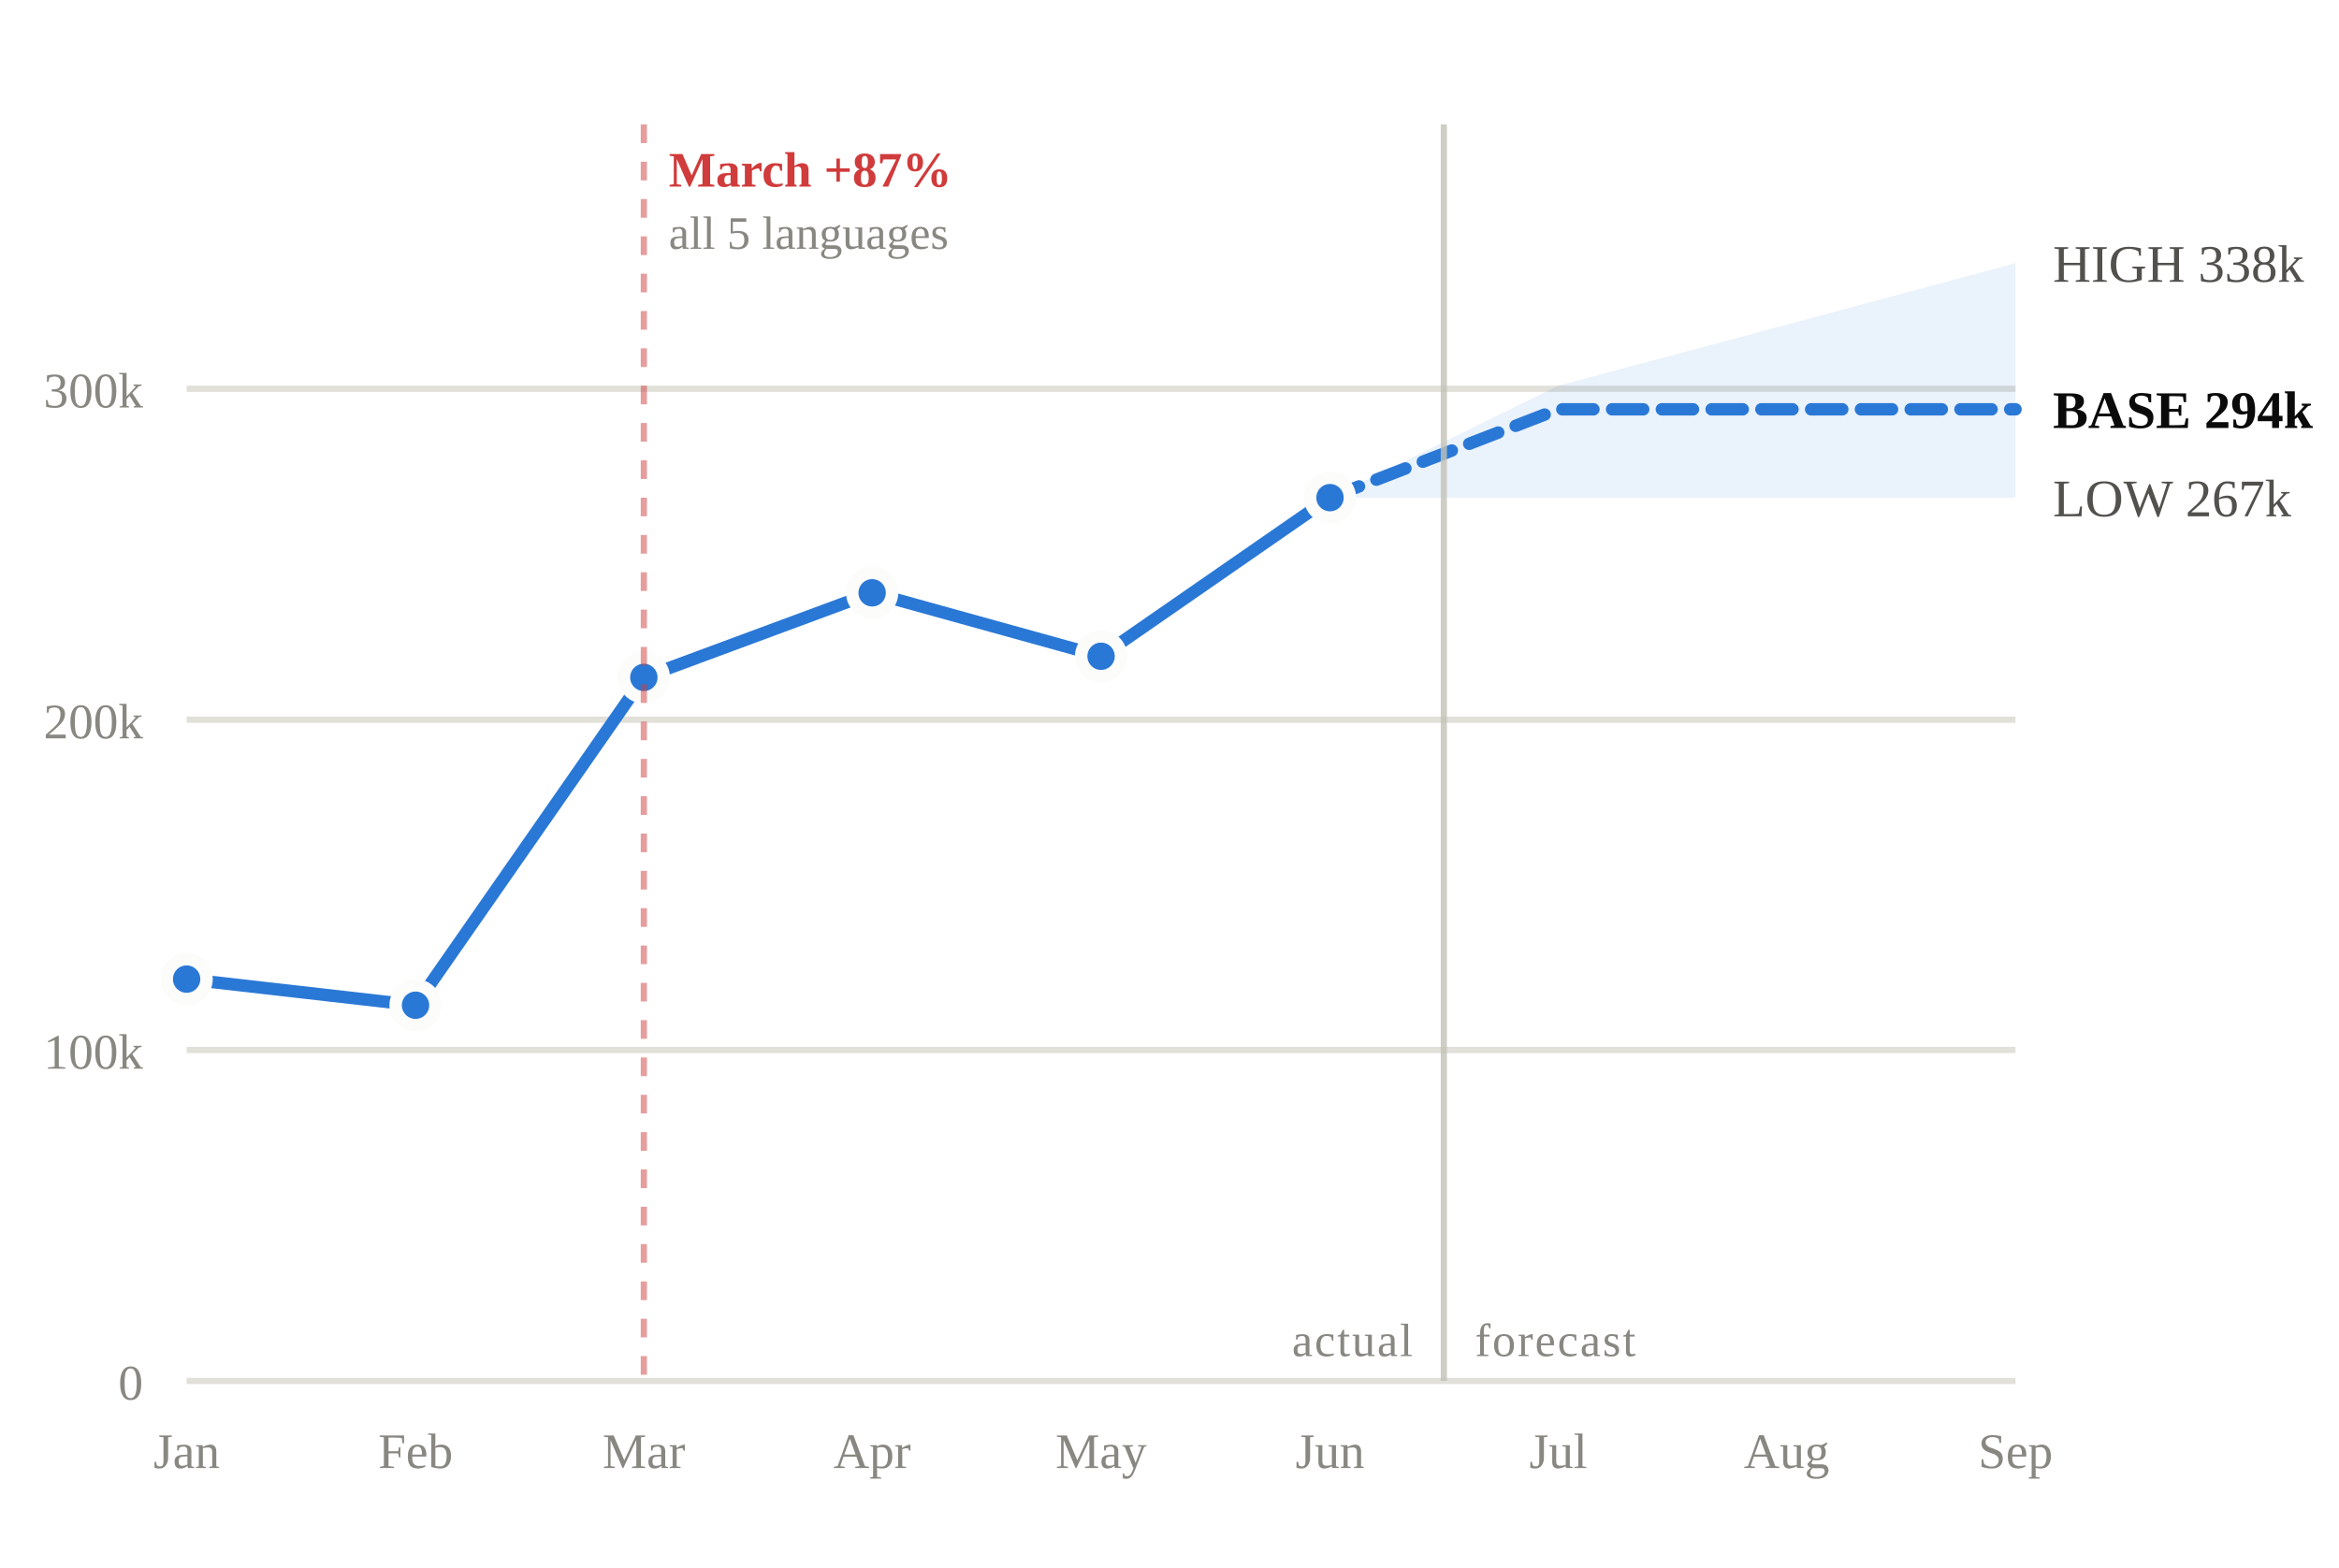
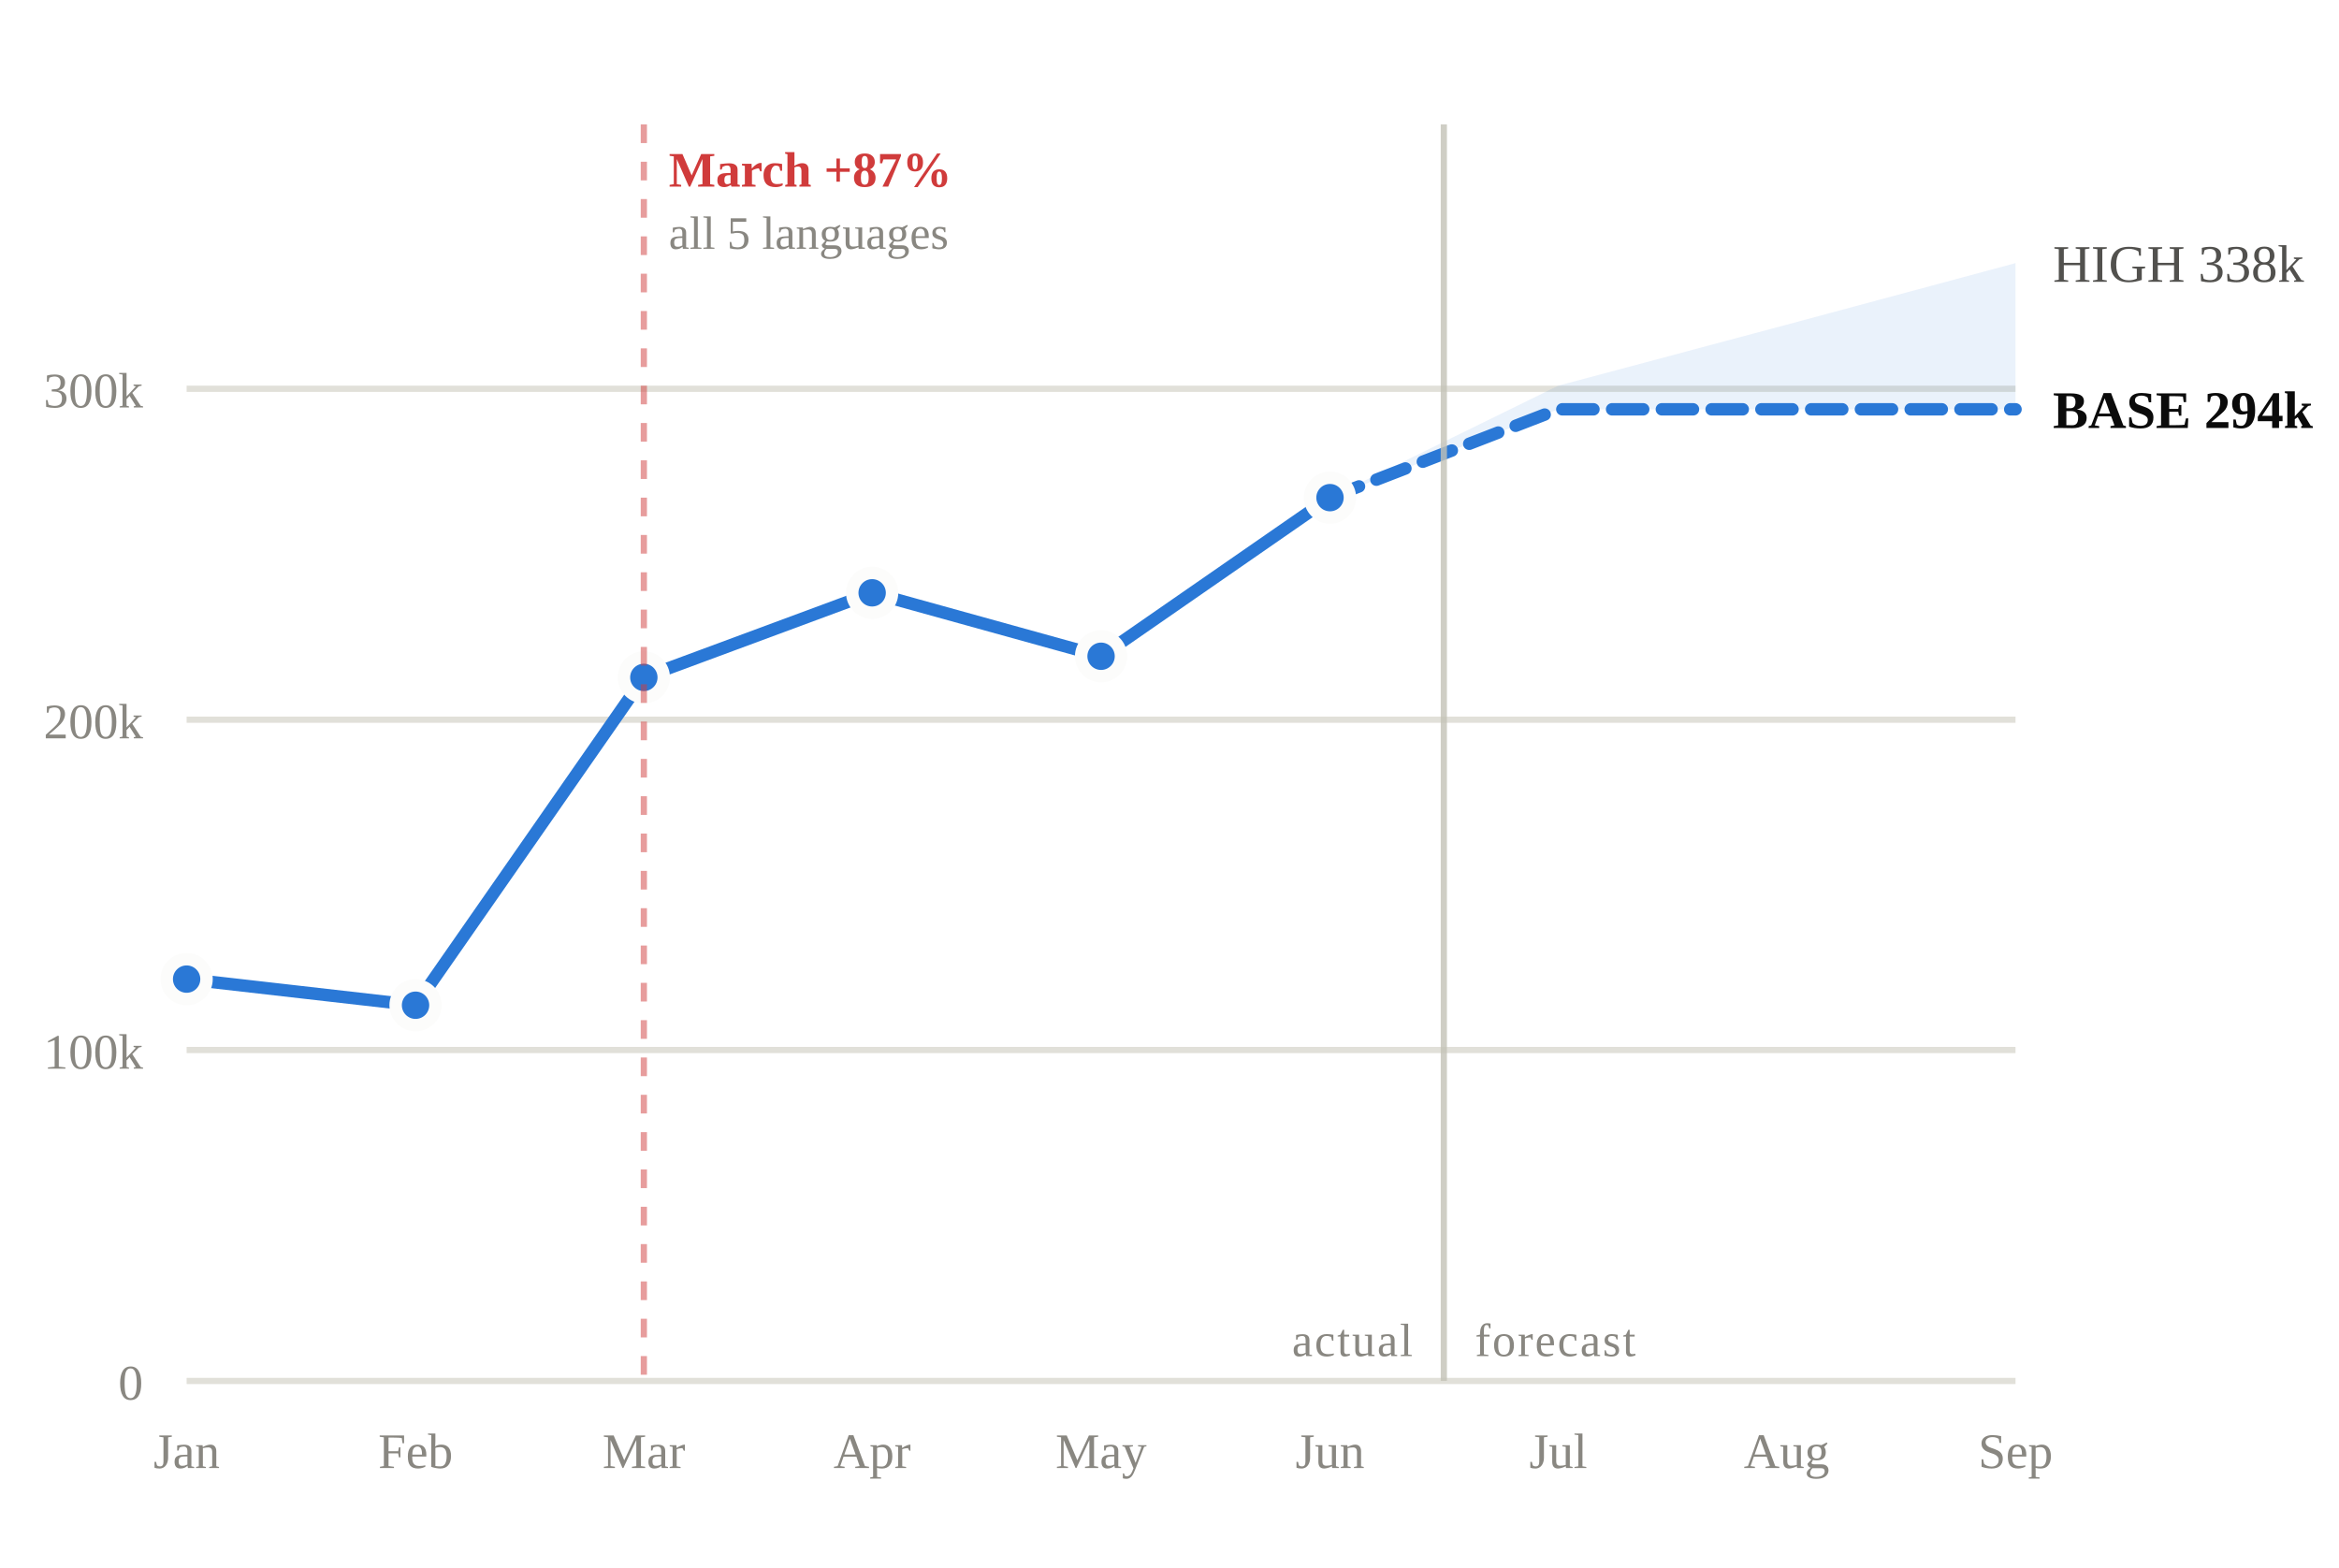
- <svg xmlns="http://www.w3.org/2000/svg" class="chart" viewBox="0 0 376 252" width="100%" preserveAspectRatio="xMidYMid meet" role="img">
+ <svg xmlns="http://www.w3.org/2000/svg" class="chart" viewBox="0 0 376 252" preserveAspectRatio="xMidYMid meet" role="img">
  <line x1="30.0" y1="222.0" x2="324.0" y2="222.0" stroke="#e1e0d9" stroke-width="1" opacity="1" />
  <text x="23.0" y="225.0" font-size="8" fill="#898781" text-anchor="end" font-weight="400" letter-spacing="0" opacity="1">0</text>
  <line x1="30.0" y1="168.8" x2="324.0" y2="168.8" stroke="#e1e0d9" stroke-width="1" opacity="1" />
  <text x="23.0" y="171.8" font-size="8" fill="#898781" text-anchor="end" font-weight="400" letter-spacing="0" opacity="1">100k</text>
  <line x1="30.0" y1="115.7" x2="324.0" y2="115.7" stroke="#e1e0d9" stroke-width="1" opacity="1" />
  <text x="23.0" y="118.7" font-size="8" fill="#898781" text-anchor="end" font-weight="400" letter-spacing="0" opacity="1">200k</text>
  <line x1="30.0" y1="62.5" x2="324.0" y2="62.5" stroke="#e1e0d9" stroke-width="1" opacity="1" />
  <text x="23.0" y="65.5" font-size="8" fill="#898781" text-anchor="end" font-weight="400" letter-spacing="0" opacity="1">300k</text>
-   <polygon points="213.8,80.0 250.5,62.0 287.2,52.2 324.0,42.3 324.0,80.0 287.2,80.0 250.5,80.0 213.8,80.0" fill="#2a78d6" opacity="0.10" />
+   <polygon points="213.8,80.0 250.5,62.0 287.2,52.2 324.0,42.3 324.0,65.8 287.2,65.8 250.5,65.8 213.8,80.0" fill="#2a78d6" opacity="0.10" />
  <polyline points="30.0,157.4 66.8,161.6 103.5,108.9 140.2,95.3 177.0,105.5 213.8,80.0" fill="none" stroke="#2a78d6" stroke-width="2" stroke-linejoin="round" stroke-linecap="round" />
  <polyline points="213.8,80.0 250.5,65.8 287.2,65.8 324.0,65.8" fill="none" stroke="#2a78d6" stroke-width="2" stroke-linecap="round" stroke-dasharray="5 3" />
  <circle cx="30.0" cy="157.4" r="3.2" fill="#2a78d6" stroke="#fcfcfb" stroke-width="2" />
  <circle cx="66.8" cy="161.6" r="3.2" fill="#2a78d6" stroke="#fcfcfb" stroke-width="2" />
  <circle cx="103.5" cy="108.9" r="3.2" fill="#2a78d6" stroke="#fcfcfb" stroke-width="2" />
  <circle cx="140.2" cy="95.3" r="3.2" fill="#2a78d6" stroke="#fcfcfb" stroke-width="2" />
  <circle cx="177.0" cy="105.5" r="3.2" fill="#2a78d6" stroke="#fcfcfb" stroke-width="2" />
  <circle cx="213.8" cy="80.0" r="3.2" fill="#2a78d6" stroke="#fcfcfb" stroke-width="2" />
  <line x1="327.0" y1="42.3" x2="327.0" y2="42.3" stroke="#c3c2b7" stroke-width="1" opacity="0.85" />
  <text x="330.0" y="45.3" font-size="8.5" fill="#52514e" text-anchor="start" font-weight="400" letter-spacing="0" opacity="1">HIGH 338k</text>
  <line x1="327.0" y1="65.8" x2="327.0" y2="65.8" stroke="#c3c2b7" stroke-width="1" opacity="0.85" />
  <text x="330.0" y="68.8" font-size="8.5" fill="#0b0b0b" text-anchor="start" font-weight="700" letter-spacing="0" opacity="1">BASE 294k</text>
-   <line x1="327.0" y1="80.0" x2="327.0" y2="80.0" stroke="#c3c2b7" stroke-width="1" opacity="0.85" />
-   <text x="330.0" y="83.0" font-size="8.5" fill="#52514e" text-anchor="start" font-weight="400" letter-spacing="0" opacity="1">LOW 267k</text>
  <line x1="103.5" y1="20.0" x2="103.5" y2="222.0" stroke="#d03b3b" stroke-width="1" opacity="0.5" stroke-dasharray="3 3" />
  <text x="107.5" y="30.0" font-size="8" fill="#d03b3b" text-anchor="start" font-weight="700" letter-spacing="0" opacity="1">March +87%</text>
  <text x="107.5" y="40.0" font-size="7.5" fill="#898781" text-anchor="start" font-weight="400" letter-spacing="0" opacity="1">all 5 languages</text>
  <line x1="232.1" y1="20.0" x2="232.1" y2="222.0" stroke="#c3c2b7" stroke-width="1" opacity="0.8" />
  <text x="227.1" y="218.0" font-size="7.5" fill="#898781" text-anchor="end" font-weight="400" letter-spacing="0.3" opacity="1">actual</text>
  <text x="237.1" y="218.0" font-size="7.5" fill="#898781" text-anchor="start" font-weight="400" letter-spacing="0.3" opacity="1">forecast</text>
  <text x="30.0" y="236.0" font-size="8" fill="#898781" text-anchor="middle" font-weight="400" letter-spacing="0" opacity="1">Jan</text>
  <text x="66.8" y="236.0" font-size="8" fill="#898781" text-anchor="middle" font-weight="400" letter-spacing="0" opacity="1">Feb</text>
  <text x="103.5" y="236.0" font-size="8" fill="#898781" text-anchor="middle" font-weight="400" letter-spacing="0" opacity="1">Mar</text>
  <text x="140.2" y="236.0" font-size="8" fill="#898781" text-anchor="middle" font-weight="400" letter-spacing="0" opacity="1">Apr</text>
  <text x="177.0" y="236.0" font-size="8" fill="#898781" text-anchor="middle" font-weight="400" letter-spacing="0" opacity="1">May</text>
  <text x="213.8" y="236.0" font-size="8" fill="#898781" text-anchor="middle" font-weight="400" letter-spacing="0" opacity="1">Jun</text>
  <text x="250.5" y="236.0" font-size="8" fill="#898781" text-anchor="middle" font-weight="400" letter-spacing="0" opacity="1">Jul</text>
  <text x="287.2" y="236.0" font-size="8" fill="#898781" text-anchor="middle" font-weight="400" letter-spacing="0" opacity="1">Aug</text>
  <text x="324.0" y="236.0" font-size="8" fill="#898781" text-anchor="middle" font-weight="400" letter-spacing="0" opacity="1">Sep</text>
</svg>
